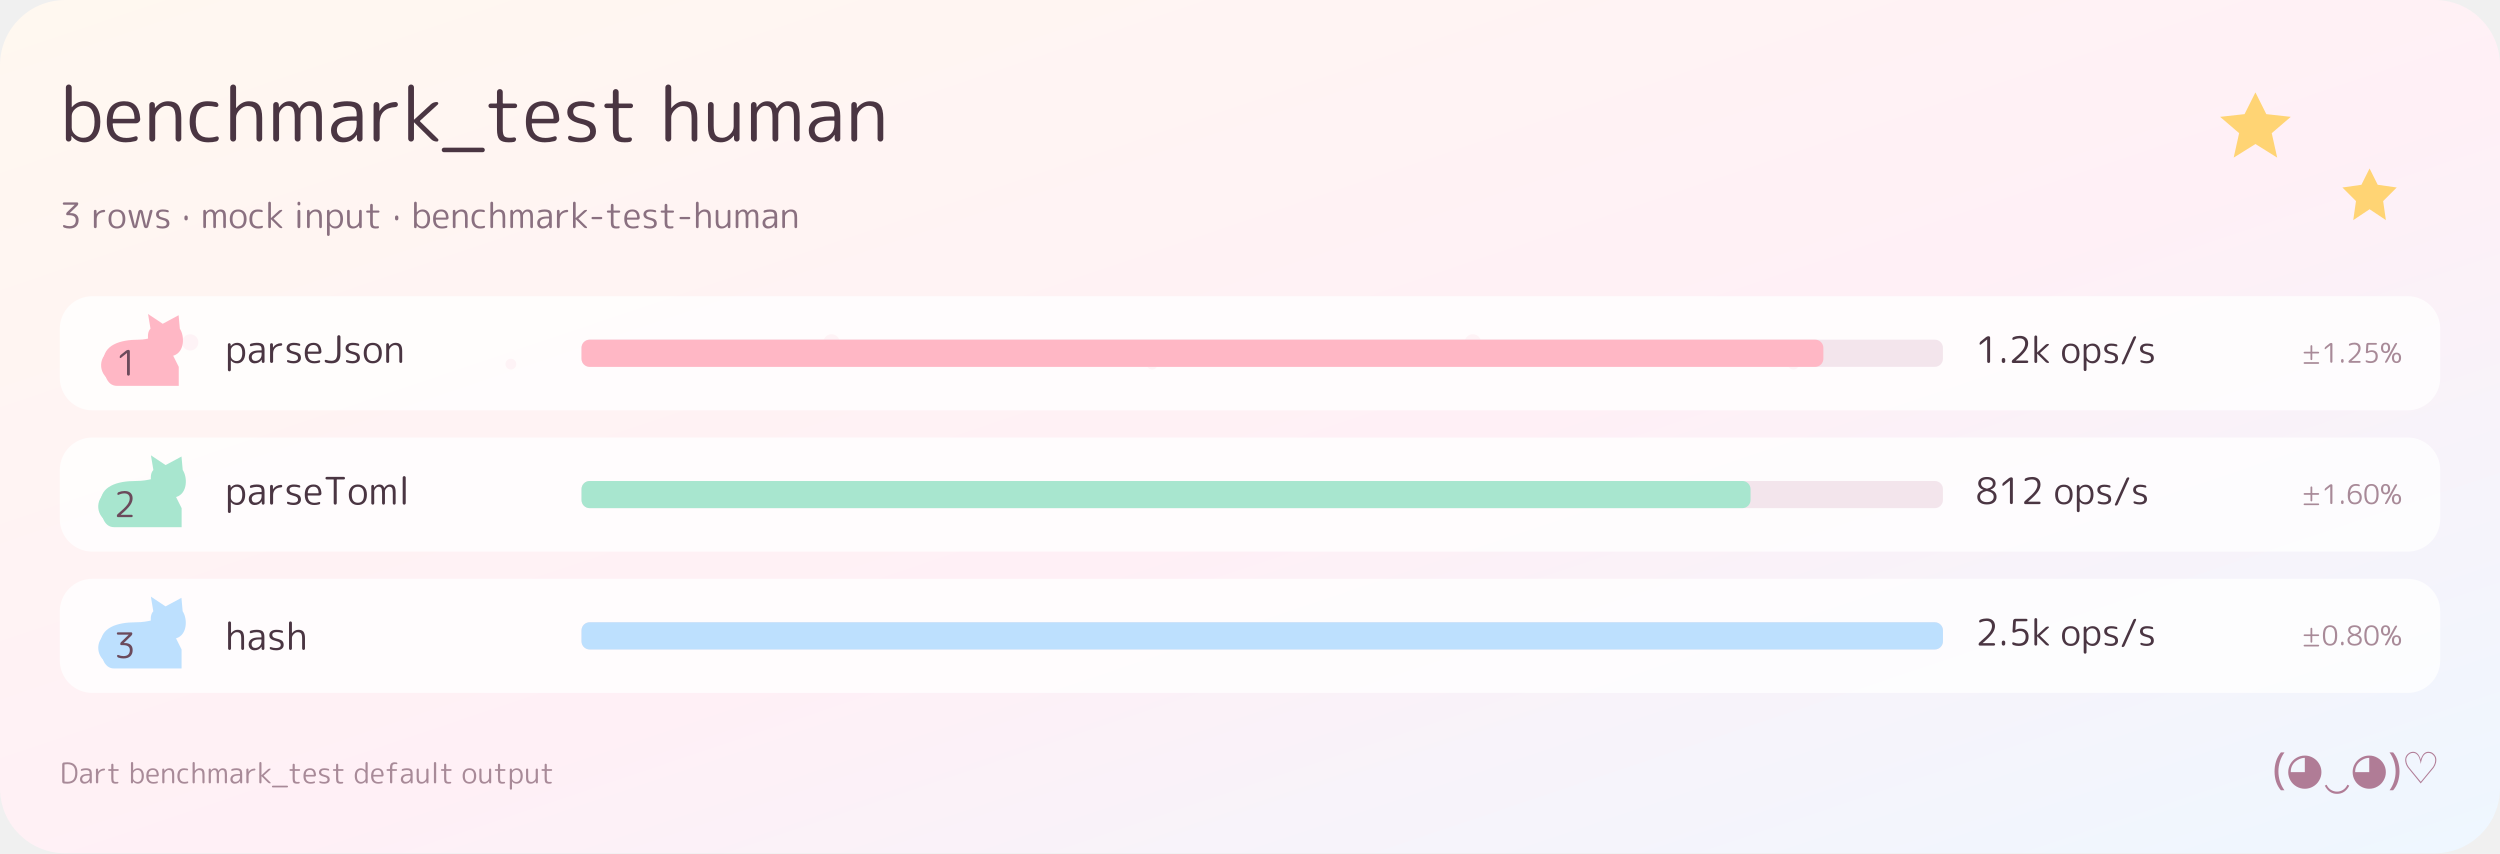
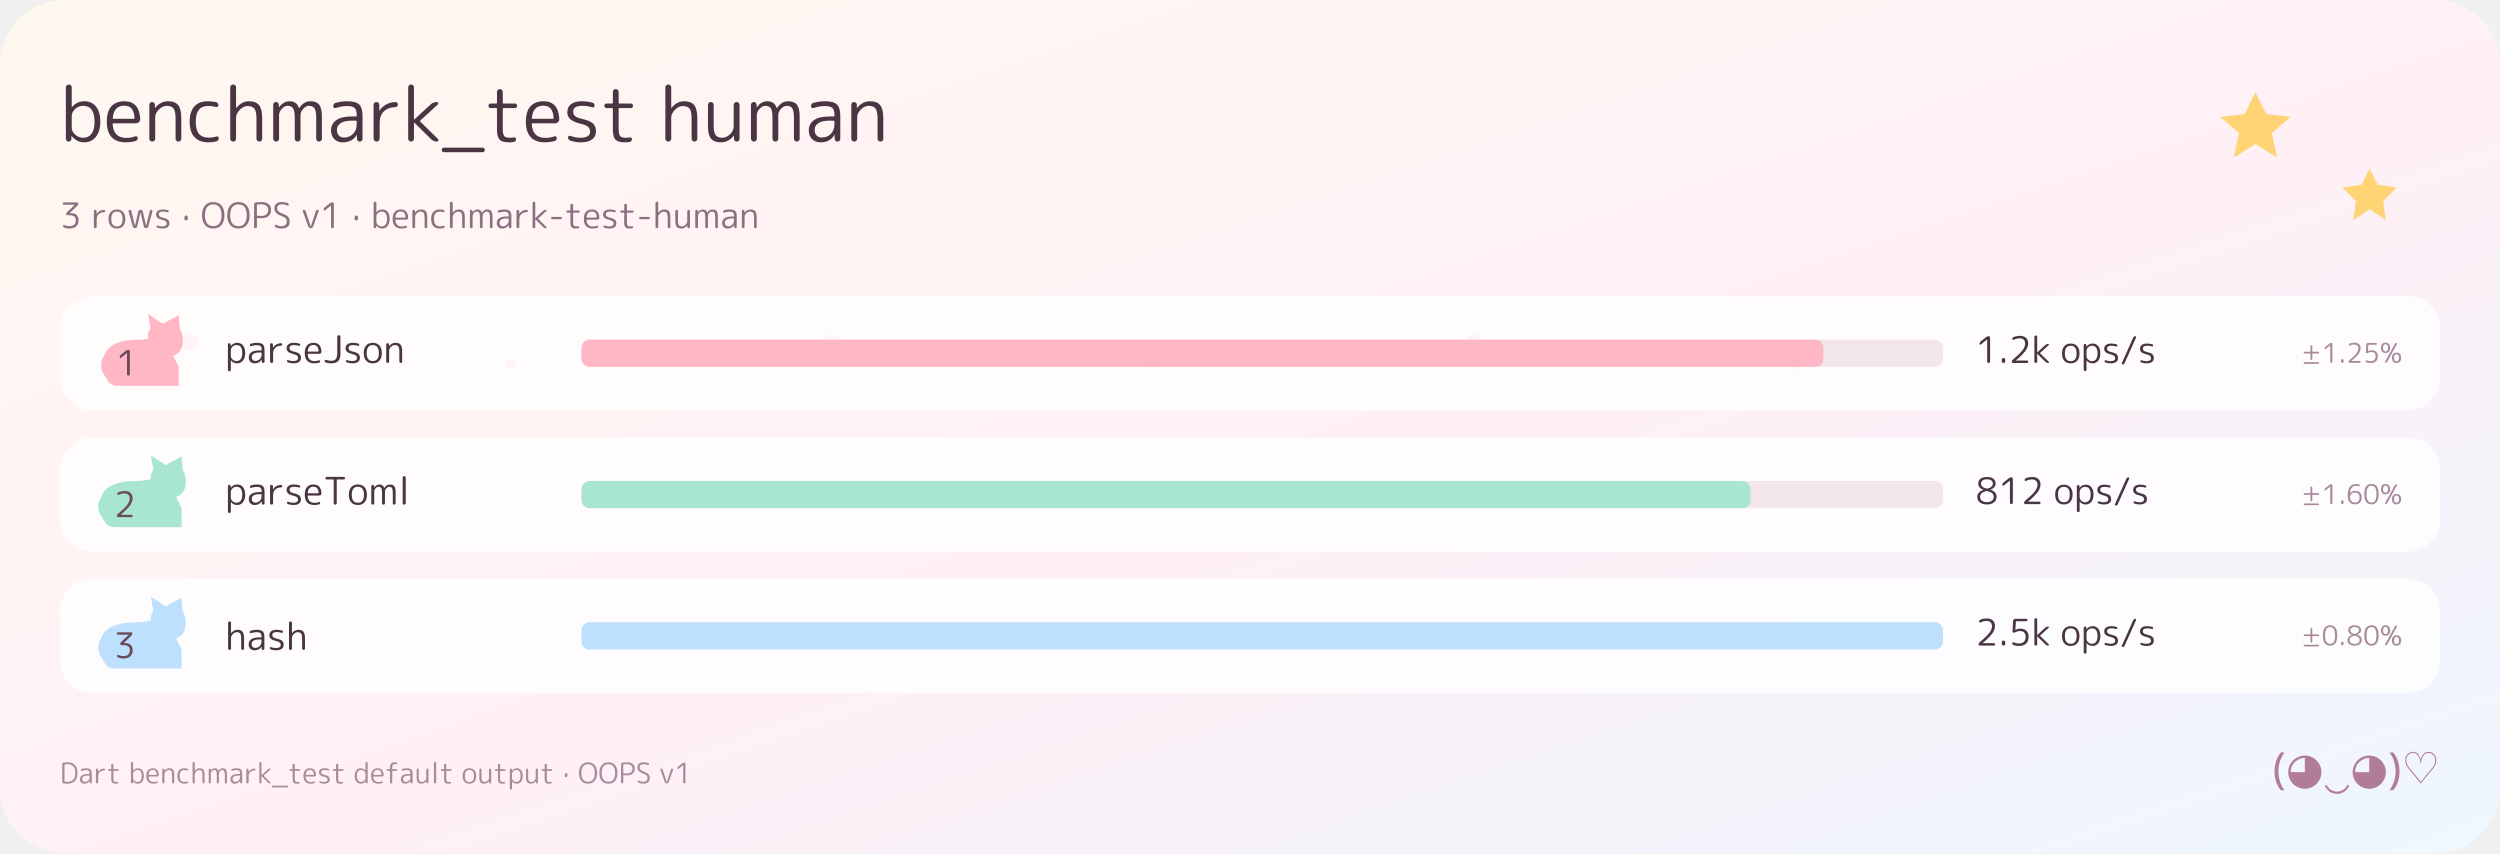
<svg xmlns="http://www.w3.org/2000/svg" width="920" height="314" viewBox="0 0 920 314" role="img" aria-label="benchmark_test human">
  <defs>
    <path id="g0" d="M157 337L157 183Q157 131 203 90.5Q249 50 307 50Q378 50 417.5 103Q457 156 457 260Q457 470 307 470Q248 470 202.5 429Q157 388 157 337ZM142 10.5Q131 0 116 0Q101 0 90.5 10.5Q80 21 80 36L80 712Q80 728 91 739Q102 750 118 750Q134 750 145.5 739Q157 728 157 712L157 453Q157 452 158 452Q159 452 160 453Q225 530 323 530Q420 530 476.5 459.5Q533 389 533 260Q533 135 474.5 62.5Q416 -10 323 -10Q223 -10 156 73Q155 74 154 74Q153 74 153 73L153 36Q153 21 142 10.5Z" />
    <path id="g1" d="M270 472Q131 472 118 307Q118 299 127 299L396 299Q404 299 404 307Q398 472 270 472ZM291 -10Q168 -10 104 57.5Q40 125 40 260Q40 399 101.5 464.5Q163 530 270 530Q467 530 479 297Q480 273 462.5 256.5Q445 240 421 240L125 240Q117 240 117 231Q126 48 298 48Q355 48 415 69Q426 73 436 66.5Q446 60 446 48Q446 14 415 6Q351 -10 291 -10Z" />
    <path id="g2" d="M140.5 11Q129 0 113 0Q97 0 86 11Q75 22 75 38L75 484Q75 499 85.5 509.5Q96 520 111 520Q126 520 137 509.5Q148 499 148 484L148 443Q148 442 149 442Q150 442 151 443Q223 530 322 530Q413 530 454 479Q495 428 495 310L495 38Q495 22 484.5 11Q474 0 458 0Q442 0 431 11Q420 22 420 38L420 300Q420 399 393 434.5Q366 470 302 470Q250 470 201 421.5Q152 373 152 322L152 38Q152 22 140.5 11Z" />
    <path id="g3" d="M285 -10Q167 -10 103.5 58.5Q40 127 40 260Q40 392 101.5 461Q163 530 275 530Q327 530 385 519Q399 516 408.5 504.5Q418 493 418 478Q418 466 407.5 459Q397 452 385 455Q334 468 280 468Q120 468 120 260Q120 152 162 102Q204 52 290 52Q346 52 392 67Q403 71 413 64Q423 57 423 45Q423 30 414 18Q405 6 390 2Q343 -10 285 -10Z" />
    <path id="g4" d="M146 11Q135 0 119 0Q103 0 91.5 11Q80 22 80 38L80 712Q80 728 91.5 739Q103 750 119 750Q135 750 146 739Q157 728 157 712L157 442Q157 441 158 441Q159 441 160 442Q232 530 327 530Q418 530 459 479.5Q500 429 500 310L500 38Q500 22 489.5 11Q479 0 463 0Q447 0 436 11Q425 22 425 38L425 297Q425 398 398.5 432.5Q372 467 307 467Q255 467 206 417.5Q157 368 157 316L157 38Q157 22 146 11Z" />
    <path id="g5" d="M141 11Q130 0 114 0Q98 0 86.5 11Q75 22 75 38L75 483Q75 498 86 509Q97 520 112 520Q127 520 138 509Q149 498 149 483L150 450Q150 449 151 449Q153 449 153 451Q210 530 289 530Q337 530 366.5 509Q396 488 415 439Q415 437 416 437Q418 437 418 439Q474 530 564 530Q644 530 679.5 484Q715 438 715 330L715 38Q715 22 704.5 11Q694 0 678 0Q662 0 651 11Q640 22 640 38L640 310Q640 403 618.5 436.5Q597 470 543 470Q506 470 470 430.5Q434 391 434 349L434 38Q434 22 423 11Q412 0 396 0Q380 0 369 11Q358 22 358 38L358 310Q358 403 336.5 436.5Q315 470 262 470Q225 470 188.5 430.5Q152 391 152 349L152 38Q152 22 141 11Z" />
    <path id="g6" d="M327 275Q228 275 177.5 243Q127 211 127 153Q127 108 152.5 80.5Q178 53 220 53Q292 53 339.5 101Q387 149 387 228L387 266Q387 275 378 275ZM204 -10Q136 -10 93 33Q50 76 50 147Q50 230 116 280Q182 330 327 330L378 330Q387 330 387 338L387 357Q387 418 359 442.5Q331 467 260 467Q191 467 111 441Q99 437 89 444Q79 451 79 464Q79 499 112 509Q186 530 260 530Q375 530 419.5 488Q464 446 464 337L464 36Q464 21 453.5 10.5Q443 0 428 0Q413 0 402 10.5Q391 21 391 36L390 88Q390 89 389 89Q387 89 387 87Q328 -10 204 -10Z" />
    <path id="g7" d="M143.5 12Q132 0 115 0Q98 0 86.5 12Q75 24 75 40L75 482Q75 498 86 509Q97 520 113 520Q129 520 140 509Q151 498 151 482L151 405Q151 404 152 404Q154 404 154 406Q184 456 238.5 486.5Q293 517 361 520Q375 521 385 511Q395 501 395 487Q395 474 385.5 464Q376 454 362 453Q263 449 209 395.5Q155 342 155 246L155 40Q155 24 143.5 12Z" />
    <path id="g8" d="M145 11Q134 0 118 0Q102 0 91 11Q80 22 80 38L80 712Q80 728 91 739Q102 750 118 750Q134 750 145 739Q156 728 156 712L156 289Q156 288 157 288L159 289L375 488Q409 520 457 520Q470 520 474.5 508Q479 496 470 488L238 276Q232 270 237 264L473 33Q481 25 476 12.5Q471 0 459 0Q412 0 379 33L159 251Q158 252 157 252Q156 252 156 251L156 38Q156 22 145 11Z" />
    <path id="g9" d="M28 -140Q15 -140 6.5 -131.5Q-2 -123 -2 -110Q-2 -97 6.5 -88.5Q15 -80 28 -80L534 -80Q547 -80 555.5 -88.5Q564 -97 564 -110Q564 -123 555.5 -131.5Q547 -140 534 -140Z" />
    <path id="g10" d="M80 440Q67 440 58.5 448.5Q50 457 50 470Q50 483 58.5 491.5Q67 500 80 500L153 500Q162 500 162 509L162 652Q162 668 173 679Q184 690 200 690Q216 690 227 679Q238 668 238 652L238 509Q238 500 247 500L397 500Q410 500 418.5 491.5Q427 483 427 470Q427 457 418.5 448.5Q410 440 397 440L247 440Q238 440 238 431L238 167Q238 95 257 72.5Q276 50 330 50Q362 50 383 55Q394 57 403.5 50.5Q413 44 413 33Q413 19 404.5 8Q396 -3 383 -5Q357 -10 317 -10Q229 -10 195.5 26.5Q162 63 162 160L162 431Q162 440 153 440Z" />
    <path id="g11" d="M240 233Q143 256 101.5 292.5Q60 329 60 387Q60 453 109.5 491.5Q159 530 251 530Q320 530 388 512Q419 504 419 471Q419 459 410 453Q401 447 389 450Q323 470 257 470Q137 470 137 393Q137 359 161 336.5Q185 314 248 300Q356 276 396.5 239Q437 202 437 133Q437 66 385.5 28Q334 -10 240 -10Q167 -10 101 12Q70 22 70 55Q70 66 80 72.5Q90 79 101 75Q166 50 234 50Q360 50 360 133Q360 169 334.5 193Q309 217 240 233Z" />
    <path id="g13" d="M238 -10Q151 -10 110.5 38Q70 86 70 197L70 482Q70 498 80.5 509Q91 520 107 520Q123 520 134 509Q145 498 145 482L145 207Q145 117 172 83.5Q199 50 258 50Q312 50 360 96.5Q408 143 408 198L408 482Q408 498 419.5 509Q431 520 447 520Q463 520 474 509Q485 498 485 482L485 36Q485 21 474.5 10.5Q464 0 449 0Q434 0 423 10.5Q412 21 412 36L412 77Q412 78 411 78Q410 78 409 77Q340 -10 238 -10Z" />
    <path id="g14" d="M118 663Q105 663 95 673Q85 683 85 697Q85 710 94.5 720Q104 730 118 730L490 730Q504 730 513.5 720Q523 710 523 697Q523 663 500 640L284 429L284 427Q284 426 285 426L314 426Q420 426 476.5 375Q533 324 533 227Q533 113 465.5 51.5Q398 -10 273 -10Q196 -10 128 14Q92 27 92 66Q92 79 103 86Q114 93 126 88Q199 57 273 57Q361 57 407 100Q453 143 453 227Q453 298 405.5 332.5Q358 367 254 367L212 367Q199 367 190 376Q181 385 181 398Q181 429 203 451L420 661L420 662Q420 663 419 663Z" />
    <path id="g15" d="M438 260Q438 470 278 470Q118 470 118 260Q118 50 278 50Q438 50 438 260ZM453 61Q390 -10 278 -10Q166 -10 103 61Q40 132 40 260Q40 388 103 459Q166 530 278 530Q390 530 453 459Q516 388 516 260Q516 132 453 61Z" />
    <path id="g16" d="M169 48L50 480Q46 495 55.5 507.5Q65 520 81 520Q99 520 113.5 509Q128 498 132 480L231 67Q231 66 232 66Q233 66 233 67L327 470Q333 492 350.5 506Q368 520 390.5 520Q413 520 431 506Q449 492 454 470L547 67Q547 66 549 66Q550 66 550 67L649 481Q654 498 667.5 509Q681 520 699 520Q714 520 723 507.5Q732 495 728 481L609 48Q603 27 585.5 13.5Q568 0 546.5 0Q525 0 507.5 14Q490 28 484 49L390 446Q390 447 389 447Q388 447 388 446L294 49Q289 28 271.5 14Q254 0 232.5 0Q211 0 193 13.5Q175 27 169 48Z" />
    <path id="g17" d="M175.5 234Q162 220 142 220Q122 220 108.5 234Q95 248 95 267L95 313Q95 332 108.5 346Q122 360 142 360Q162 360 175.5 346Q189 332 189 313L189 267Q189 248 175.5 234Z" />
-     <path id="g18" d="M183.5 12Q172 0 155 0Q138 0 126.5 12Q115 24 115 40L115 480Q115 496 126.5 508Q138 520 155 520Q172 520 183.5 508Q195 496 195 480L195 40Q195 24 183.5 12ZM183.5 654.5Q172 643 155 643Q138 643 126.5 654.5Q115 666 115 683L115 710Q115 726 126.5 738Q138 750 155 750Q172 750 183.5 738Q195 726 195 710L195 683Q195 666 183.5 654.5Z" />
-     <path id="g19" d="M152 331L152 189Q152 132 197 91Q242 50 302 50Q373 50 412.5 103.5Q452 157 452 260Q452 470 302 470Q241 470 196.5 428.5Q152 387 152 331ZM141 -209Q130 -220 114 -220Q98 -220 86.5 -209Q75 -198 75 -182L75 484Q75 499 85.5 509.5Q96 520 111 520Q126 520 137 509.5Q148 499 148 484L149 446Q149 445 150 445L152 447Q218 530 319 530Q416 530 472.5 459.5Q529 389 529 260Q529 135 470.5 62.5Q412 -10 319 -10Q217 -10 155 67Q154 68 153 68Q152 68 152 67L152 -182Q152 -198 141 -209Z" />
-     <path id="g20" d="M111 255Q98 255 89 264.5Q80 274 80 287Q80 300 89 309Q98 318 111 318L355 318Q368 318 377 309Q386 300 386 287Q386 274 377 264.5Q368 255 355 255Z" />
-     <path id="g21" d="M76 9Q60 14 50 27Q40 40 40 57Q40 70 51 78Q62 86 75 81Q144 57 217 57Q296 57 333 104Q370 151 370 260L370 688Q370 705 382.5 717.5Q395 730 412 730Q429 730 441.5 717.5Q454 705 454 688L454 240Q454 110 396 50Q338 -10 217 -10Q146 -10 76 9Z" />
+     <path id="g18" d="M531.5 595Q471 673 357 673Q243 673 182.5 595Q122 517 122 365Q122 213 182.5 135Q243 57 357 57Q471 57 531.5 135Q592 213 592 365Q592 517 531.5 595ZM589.5 88.5Q505 -10 357 -10Q209 -10 124.5 88.5Q40 187 40 365Q40 543 124.5 641.5Q209 740 357 740Q505 740 589.5 641.5Q674 543 674 365Q674 187 589.5 88.5Z" />
+     <path id="g19" d="M165 657L165 363Q165 355 174 353Q222 346 282 346Q381 346 433.5 389Q486 432 486 512Q486 592 434.5 633.5Q383 675 282 675Q228 675 174 667Q165 665 165 657ZM153.5 12Q142 0 125 0Q108 0 96.5 12Q85 24 85 40L85 668Q85 692 101 710.5Q117 729 141 732Q218 740 288 740Q424 740 494.5 682.5Q565 625 565 518Q565 402 494 342Q423 282 288 282Q234 282 174 287Q165 287 165 280L165 40Q165 24 153.5 12Z" />
+     <path id="g20" d="M267 343Q60 413 60 562Q60 646 114 693Q168 740 265 740Q355 740 432 713Q448 707 458 692.5Q468 678 468 660Q468 647 457 640.5Q446 634 434 639Q353 675 271 675Q211 675 174.5 647Q138 619 138 562Q138 464 269 420Q393 379 443 326Q493 273 493 190Q493 92 434 41Q375 -10 261 -10Q175 -10 106 21Q71 37 71 77Q71 90 82 96Q93 102 104 96Q172 57 255 57Q413 57 413 190Q413 244 379 280Q345 316 267 343Z" />
+     <path id="g21" d="M196 49L41 481Q36 495 44.5 507.5Q53 520 68 520Q87 520 102 509Q117 498 123 480L265 46Q265 45 266 45Q268 45 268 46L410 482Q415 499 430 509.5Q445 520 463 520Q478 520 486.5 508Q495 496 490 482L334 49Q326 27 307 13.5Q288 0 265 0Q242 0 222.5 13.5Q203 27 196 49Z" />
    <path id="g22" d="M144 503Q134 495 122 500.5Q110 506 110 519Q110 563 144 591L286 705Q317 730 357 730Q374 730 385.5 718Q397 706 397 690L397 40Q397 24 385.5 12Q374 0 357 0Q340 0 328.5 12Q317 24 317 40L317 640Q317 641 316 641L314 640Z" />
-     <path id="g23" d="M175.5 14Q162 0 142 0Q122 0 108.5 14Q95 28 95 47L95 90Q95 110 108.5 123.5Q122 137 142 137Q162 137 175.5 123.5Q189 110 189 90L189 47Q189 28 175.5 14Z" />
-     <path id="g24" d="M471 685.5Q530 631 530 533Q530 435 459 334.5Q388 234 194 69Q193 69 193 68Q193 67 194 67L500 67Q513 67 523 57Q533 47 533 33Q533 20 523.5 10Q514 0 500 0L117 0Q103 0 93 10Q83 20 83 33Q83 67 109 88Q306 253 377 347.5Q448 442 448 527Q448 598 409 635Q370 672 295 672Q219 672 133 632Q121 627 109.5 633.5Q98 640 98 653Q98 693 134 708Q215 740 305 740Q412 740 471 685.5Z" />
-     <path id="g25" d="M65 -40Q51 -40 44 -29Q37 -18 42 -5L355 695Q363 711 377.5 720.5Q392 730 409 730Q423 730 430 719Q437 708 432 695L119 -5Q111 -21 96.5 -30.5Q82 -40 65 -40Z" />
-     <path id="g26" d="M122 -40Q108 -40 99 -31Q90 -22 90 -8Q90 5 99.5 14Q109 23 122 23L632 23Q646 23 655 14Q664 5 664 -8Q664 -21 654.5 -30.5Q645 -40 632 -40ZM122 342Q108 342 99 351Q90 360 90 373Q90 386 99.5 395.5Q109 405 122 405L335 405Q344 405 344 414L344 617Q344 630 354 640Q364 650 377 650Q390 650 400 640Q410 630 410 617L410 414Q410 405 419 405L632 405Q645 405 654.5 395.5Q664 386 664 373Q664 360 654.5 351Q645 342 632 342L419 342Q410 342 410 333L410 130Q410 116 400 106.5Q390 97 377 97Q364 97 354 106.5Q344 116 344 130L344 333Q344 342 335 342Z" />
-     <path id="g27" d="M130 14Q95 27 95 66Q95 79 106 86.5Q117 94 129 89Q209 57 273 57Q366 57 414 103.5Q462 150 462 240Q462 317 421 357.5Q380 398 303 398Q248 398 201 372Q165 352 137 352Q123 352 113 362.5Q103 373 104 387L120 673Q122 697 139 713.5Q156 730 180 730L478 730Q492 730 502 720Q512 710 512 697Q512 684 502 673.5Q492 663 478 663L205 663Q196 663 196 655L182 428Q182 427 183 427L185 427Q243 462 317 462Q424 462 483 404Q542 346 542 240Q542 118 473.5 54Q405 -10 273 -10Q198 -10 130 14Z" />
-     <path id="g28" d="M610 730Q624 730 631 718Q638 706 631 694L270 36Q250 0 210 0Q196 0 189 12Q182 24 189 36L550 694Q570 730 610 730ZM612 50Q703 50 703 182Q703 313 612 313Q520 313 520 182Q520 50 612 50ZM487.5 323Q532 373 612 373Q692 373 736 323Q780 273 780 182Q780 91 736 40.5Q692 -10 612 -10Q532 -10 487.5 40.5Q443 91 443 182Q443 273 487.5 323ZM208 680Q117 680 117 548Q117 417 208 417Q300 417 300 548Q300 680 208 680ZM332.5 407Q288 357 208 357Q128 357 84 407Q40 457 40 548Q40 639 84 689.5Q128 740 208 740Q288 740 332.5 689.5Q377 639 377 548Q377 457 332.5 407Z" />
-     <path id="g29" d="M94 662Q80 662 70 672Q60 682 60 696Q60 710 70 720Q80 730 94 730L540 730Q554 730 564 720Q574 710 574 696Q574 682 564 672Q554 662 540 662L366 662Q357 662 357 653L357 40Q357 24 345.5 12Q334 0 317 0Q300 0 288.5 12Q277 24 277 40L277 653Q277 662 268 662Z" />
-     <path id="g30" d="M183.5 12Q172 0 155 0Q138 0 126.5 12Q115 24 115 40L115 710Q115 726 126.5 738Q138 750 155 750Q172 750 183.5 738Q195 726 195 710L195 40Q195 24 183.5 12Z" />
-     <path id="g31" d="M298 355Q212 336 167.5 296Q123 256 123 200Q123 132 173 93Q223 54 310 54Q397 54 446 93.5Q495 133 495 200Q495 319 316 355Q307 356 298 355ZM150 558Q150 510 189.5 474Q229 438 302 422Q310 421 318 422Q391 438 431.5 474.5Q472 511 472 558Q472 613 429.5 644.5Q387 676 310 676Q234 676 192 644.5Q150 613 150 558ZM503 46Q433 -10 310 -10Q187 -10 117 46Q47 102 47 197Q47 261 89.5 310.5Q132 360 212 385Q213 385 213 387Q213 388 212 388Q146 413 109.5 459.5Q73 506 73 565Q73 644 136.5 692Q200 740 310 740Q420 740 483.5 692Q547 644 547 565Q547 445 408 395Q407 395 407 393Q407 392 408 392Q573 341 573 197Q573 102 503 46Z" />
-     <path id="g32" d="M320 425Q241 425 190.5 376.5Q140 328 140 253Q140 178 184 117.5Q228 57 317 57Q400 57 446.5 106Q493 155 493 247Q493 328 445.5 376.5Q398 425 320 425ZM317 -10Q57 -10 57 320Q57 531 134.5 635.5Q212 740 355 740Q411 740 469 726Q484 722 493 709.5Q502 697 502 681Q502 668 491.5 660.5Q481 653 469 657Q417 673 355 673Q263 673 205.5 603.5Q148 534 141 403Q141 402 142 402Q144 402 144 403Q205 487 337 487Q445 487 509 421.5Q573 356 573 247Q573 127 503.5 58.5Q434 -10 317 -10Z" />
-     <path id="g33" d="M447.5 601.5Q402 675 310 675Q218 675 172.5 601.5Q127 528 127 365Q127 202 172.5 128.5Q218 55 310 55Q402 55 447.5 128.5Q493 202 493 365Q493 528 447.5 601.5ZM504 77Q435 -10 310 -10Q185 -10 116 77Q47 164 47 365Q47 566 116 653Q185 740 310 740Q435 740 504 653Q573 566 573 365Q573 164 504 77Z" />
-     <path id="g34" d="M165 656L165 74Q165 66 174 64Q213 57 262 57Q407 57 474.5 132Q542 207 542 375Q542 528 473.5 600.5Q405 673 262 673Q213 673 174 666Q165 664 165 656ZM141 -3Q117 0 101 18.5Q85 37 85 62L85 668Q85 693 100.5 711.5Q116 730 141 733Q196 740 262 740Q618 740 618 375Q618 -10 262 -10Q196 -10 141 -3Z" />
-     <path id="g35" d="M271 470Q121 470 121 260Q121 156 160.5 103Q200 50 271 50Q329 50 375 90.5Q421 131 421 183L421 337Q421 388 375.5 429Q330 470 271 470ZM255 -10Q162 -10 103.5 62.5Q45 135 45 260Q45 389 101.5 459.5Q158 530 255 530Q353 530 418 453Q419 452 420 452Q421 452 421 453L421 712Q421 728 432.5 739Q444 750 460 750Q476 750 487 739Q498 728 498 712L498 36Q498 21 487.5 10.5Q477 0 462 0Q447 0 436 10.5Q425 21 425 36L425 73Q425 74 424 74Q423 74 422 73Q355 -10 255 -10Z" />
-     <path id="g36" d="M85 440Q72 440 63.5 448.5Q55 457 55 470Q55 483 63.5 491.5Q72 500 85 500L169 500Q178 500 178 509L178 557Q178 653 218.5 696.5Q259 740 348 740Q381 740 409 733Q422 730 430 719.5Q438 709 438 695Q438 684 429 677.5Q420 671 410 674Q386 680 361 680Q303 680 280.5 654.5Q258 629 258 560L258 509Q258 500 267 500L398 500Q411 500 419.5 491.5Q428 483 428 470Q428 457 419.5 448.5Q411 440 398 440L267 440Q258 440 258 431L258 40Q258 24 246 12Q234 0 218 0Q202 0 190 12Q178 24 178 40L178 431Q178 440 169 440Z" />
+     <path id="g23" d="M111 255Q98 255 89 264.5Q80 274 80 287Q80 300 89 309Q98 318 111 318L355 318Q368 318 377 309Q386 300 386 287Q386 274 377 264.5Q368 255 355 255Z" />
+     <path id="g24" d="M152 331L152 189Q152 132 197 91Q242 50 302 50Q373 50 412.5 103.5Q452 157 452 260Q452 470 302 470Q241 470 196.5 428.5Q152 387 152 331ZM141 -209Q130 -220 114 -220Q98 -220 86.5 -209Q75 -198 75 -182L75 484Q75 499 85.5 509.5Q96 520 111 520Q126 520 137 509.5Q148 499 148 484L149 446Q149 445 150 445L152 447Q218 530 319 530Q416 530 472.5 459.5Q529 389 529 260Q529 135 470.5 62.5Q412 -10 319 -10Q217 -10 155 67Q154 68 153 68Q152 68 152 67L152 -182Q152 -198 141 -209Z" />
+     <path id="g25" d="M76 9Q60 14 50 27Q40 40 40 57Q40 70 51 78Q62 86 75 81Q144 57 217 57Q296 57 333 104Q370 151 370 260L370 688Q370 705 382.5 717.5Q395 730 412 730Q429 730 441.5 717.5Q454 705 454 688L454 240Q454 110 396 50Q338 -10 217 -10Q146 -10 76 9Z" />
+     <path id="g26" d="M175.5 14Q162 0 142 0Q122 0 108.5 14Q95 28 95 47L95 90Q95 110 108.5 123.5Q122 137 142 137Q162 137 175.5 123.5Q189 110 189 90L189 47Q189 28 175.5 14Z" />
+     <path id="g27" d="M471 685.5Q530 631 530 533Q530 435 459 334.5Q388 234 194 69Q193 69 193 68Q193 67 194 67L500 67Q513 67 523 57Q533 47 533 33Q533 20 523.5 10Q514 0 500 0L117 0Q103 0 93 10Q83 20 83 33Q83 67 109 88Q306 253 377 347.5Q448 442 448 527Q448 598 409 635Q370 672 295 672Q219 672 133 632Q121 627 109.5 633.5Q98 640 98 653Q98 693 134 708Q215 740 305 740Q412 740 471 685.5Z" />
+     <path id="g28" d="M65 -40Q51 -40 44 -29Q37 -18 42 -5L355 695Q363 711 377.5 720.5Q392 730 409 730Q423 730 430 719Q437 708 432 695L119 -5Q111 -21 96.5 -30.5Q82 -40 65 -40Z" />
+     <path id="g29" d="M122 -40Q108 -40 99 -31Q90 -22 90 -8Q90 5 99.5 14Q109 23 122 23L632 23Q646 23 655 14Q664 5 664 -8Q664 -21 654.5 -30.5Q645 -40 632 -40ZM122 342Q108 342 99 351Q90 360 90 373Q90 386 99.5 395.5Q109 405 122 405L335 405Q344 405 344 414L344 617Q344 630 354 640Q364 650 377 650Q390 650 400 640Q410 630 410 617L410 414Q410 405 419 405L632 405Q645 405 654.5 395.5Q664 386 664 373Q664 360 654.5 351Q645 342 632 342L419 342Q410 342 410 333L410 130Q410 116 400 106.5Q390 97 377 97Q364 97 354 106.5Q344 116 344 130L344 333Q344 342 335 342Z" />
+     <path id="g30" d="M130 14Q95 27 95 66Q95 79 106 86.5Q117 94 129 89Q209 57 273 57Q366 57 414 103.5Q462 150 462 240Q462 317 421 357.5Q380 398 303 398Q248 398 201 372Q165 352 137 352Q123 352 113 362.5Q103 373 104 387L120 673Q122 697 139 713.5Q156 730 180 730L478 730Q492 730 502 720Q512 710 512 697Q512 684 502 673.5Q492 663 478 663L205 663Q196 663 196 655L182 428Q182 427 183 427L185 427Q243 462 317 462Q424 462 483 404Q542 346 542 240Q542 118 473.5 54Q405 -10 273 -10Q198 -10 130 14Z" />
+     <path id="g31" d="M610 730Q624 730 631 718Q638 706 631 694L270 36Q250 0 210 0Q196 0 189 12Q182 24 189 36L550 694Q570 730 610 730ZM612 50Q703 50 703 182Q703 313 612 313Q520 313 520 182Q520 50 612 50ZM487.5 323Q532 373 612 373Q692 373 736 323Q780 273 780 182Q780 91 736 40.5Q692 -10 612 -10Q532 -10 487.5 40.5Q443 91 443 182Q443 273 487.5 323ZM208 680Q117 680 117 548Q117 417 208 417Q300 417 300 548Q300 680 208 680ZM332.5 407Q288 357 208 357Q128 357 84 407Q40 457 40 548Q40 639 84 689.5Q128 740 208 740Q288 740 332.5 689.5Q377 639 377 548Q377 457 332.5 407Z" />
+     <path id="g32" d="M94 662Q80 662 70 672Q60 682 60 696Q60 710 70 720Q80 730 94 730L540 730Q554 730 564 720Q574 710 574 696Q574 682 564 672Q554 662 540 662L366 662Q357 662 357 653L357 40Q357 24 345.5 12Q334 0 317 0Q300 0 288.5 12Q277 24 277 40L277 653Q277 662 268 662Z" />
+     <path id="g33" d="M183.5 12Q172 0 155 0Q138 0 126.5 12Q115 24 115 40L115 710Q115 726 126.5 738Q138 750 155 750Q172 750 183.5 738Q195 726 195 710L195 40Q195 24 183.5 12Z" />
+     <path id="g34" d="M298 355Q212 336 167.5 296Q123 256 123 200Q123 132 173 93Q223 54 310 54Q397 54 446 93.5Q495 133 495 200Q495 319 316 355Q307 356 298 355ZM150 558Q150 510 189.5 474Q229 438 302 422Q310 421 318 422Q391 438 431.5 474.5Q472 511 472 558Q472 613 429.5 644.5Q387 676 310 676Q234 676 192 644.5Q150 613 150 558ZM503 46Q433 -10 310 -10Q187 -10 117 46Q47 102 47 197Q47 261 89.5 310.5Q132 360 212 385Q213 385 213 387Q213 388 212 388Q146 413 109.5 459.5Q73 506 73 565Q73 644 136.5 692Q200 740 310 740Q420 740 483.5 692Q547 644 547 565Q547 445 408 395Q407 395 407 393Q407 392 408 392Q573 341 573 197Q573 102 503 46Z" />
+     <path id="g35" d="M320 425Q241 425 190.5 376.5Q140 328 140 253Q140 178 184 117.5Q228 57 317 57Q400 57 446.5 106Q493 155 493 247Q493 328 445.5 376.5Q398 425 320 425ZM317 -10Q57 -10 57 320Q57 531 134.5 635.5Q212 740 355 740Q411 740 469 726Q484 722 493 709.5Q502 697 502 681Q502 668 491.5 660.5Q481 653 469 657Q417 673 355 673Q263 673 205.5 603.5Q148 534 141 403Q141 402 142 402Q144 402 144 403Q205 487 337 487Q445 487 509 421.5Q573 356 573 247Q573 127 503.5 58.5Q434 -10 317 -10Z" />
+     <path id="g36" d="M447.5 601.5Q402 675 310 675Q218 675 172.5 601.5Q127 528 127 365Q127 202 172.5 128.5Q218 55 310 55Q402 55 447.5 128.5Q493 202 493 365Q493 528 447.5 601.5ZM504 77Q435 -10 310 -10Q185 -10 116 77Q47 164 47 365Q47 566 116 653Q185 740 310 740Q435 740 504 653Q573 566 573 365Q573 164 504 77Z" />
+     <path id="g37" d="M165 656L165 74Q165 66 174 64Q213 57 262 57Q407 57 474.5 132Q542 207 542 375Q542 528 473.5 600.5Q405 673 262 673Q213 673 174 666Q165 664 165 656ZM141 -3Q117 0 101 18.5Q85 37 85 62L85 668Q85 693 100.5 711.5Q116 730 141 733Q196 740 262 740Q618 740 618 375Q618 -10 262 -10Q196 -10 141 -3Z" />
+     <path id="g38" d="M271 470Q121 470 121 260Q121 156 160.5 103Q200 50 271 50Q329 50 375 90.5Q421 131 421 183L421 337Q421 388 375.5 429Q330 470 271 470ZM255 -10Q162 -10 103.5 62.5Q45 135 45 260Q45 389 101.5 459.5Q158 530 255 530Q353 530 418 453Q419 452 420 452Q421 452 421 453L421 712Q421 728 432.5 739Q444 750 460 750Q476 750 487 739Q498 728 498 712L498 36Q498 21 487.5 10.5Q477 0 462 0Q447 0 436 10.5Q425 21 425 36L425 73Q425 74 424 74Q423 74 422 73Q355 -10 255 -10Z" />
+     <path id="g39" d="M85 440Q72 440 63.5 448.5Q55 457 55 470Q55 483 63.5 491.5Q72 500 85 500L169 500Q178 500 178 509L178 557Q178 653 218.5 696.5Q259 740 348 740Q381 740 409 733Q422 730 430 719.5Q438 709 438 695Q438 684 429 677.5Q420 671 410 674Q386 680 361 680Q303 680 280.5 654.5Q258 629 258 560L258 509Q258 500 267 500L398 500Q411 500 419.5 491.5Q428 483 428 470Q428 457 419.5 448.5Q411 440 398 440L267 440Q258 440 258 431L258 40Q258 24 246 12Q234 0 218 0Q202 0 190 12Q178 24 178 40L178 431Q178 440 169 440Z" />
    <linearGradient id="bg" x1="0" y1="0" x2="1" y2="1">
      <stop offset="0" stop-color="#FFF8F0" />
      <stop offset="0.55" stop-color="#FFF0F6" />
      <stop offset="1" stop-color="#EEF7FF" />
    </linearGradient>
    <filter id="shadow" x="-20%" y="-20%" width="140%" height="140%">
      <feDropShadow dx="0" dy="2" stdDeviation="3" flood-color="#C084A0" flood-opacity="0.18" />
    </filter>
  </defs>
  <rect width="920" height="314" rx="24" fill="url(#bg)" />
  <g filter="url(#shadow)">
    <rect width="920" height="314" rx="24" fill="transparent" />
  </g>
  <path d="M 830 34 l 4 8 9 1 -7 6 2 9 -8 -5 -8 5 2 -9 -7 -6 9 -1 z" fill="#FFD166" fill-opacity="0.9" />
  <path d="M 872 62 l 3 6 7 1 -5 5 1 7 -6 -4 -6 4 1 -7 -5 -5 7 -1 z" fill="#FFD166" fill-opacity="0.9" />
  <circle cx="70" cy="126" r="3" fill="#F4A7B9" fill-opacity="0.55" />
  <circle cx="188" cy="134" r="2" fill="#F4A7B9" fill-opacity="0.55" />
  <circle cx="306" cy="126" r="3" fill="#F4A7B9" fill-opacity="0.55" />
  <circle cx="424" cy="134" r="2" fill="#F4A7B9" fill-opacity="0.55" />
  <circle cx="542" cy="126" r="3" fill="#F4A7B9" fill-opacity="0.55" />
  <circle cx="660" cy="134" r="2" fill="#F4A7B9" fill-opacity="0.55" />
  <g transform="translate(22.00 52.10) scale(0.028 -0.028)" fill="#4A3542">
    <use href="#g0" x="0.0" />
    <use href="#g1" x="578.0" />
    <use href="#g2" x="1102.0" />
    <use href="#g3" x="1667.0" />
    <use href="#g4" x="2160.0" />
    <use href="#g5" x="2730.0" />
    <use href="#g6" x="3515.0" />
    <use href="#g7" x="4049.0" />
    <use href="#g8" x="4499.0" />
    <use href="#g9" x="5022.0" />
    <use href="#g10" x="5584.0" />
    <use href="#g1" x="6086.0" />
    <use href="#g11" x="6610.0" />
    <use href="#g10" x="7107.0" />
    <use href="#g12" x="7609.0" />
    <use href="#g4" x="7879.0" />
    <use href="#g13" x="8449.0" />
    <use href="#g5" x="9009.0" />
    <use href="#g6" x="9794.0" />
    <use href="#g2" x="10328.0" />
  </g>
  <g transform="translate(22.00 83.97) scale(0.013 -0.013)" fill="#8A7080">
    <use href="#g14" x="0.0" />
    <use href="#g12" x="620.0" />
    <use href="#g7" x="890.0" />
    <use href="#g15" x="1340.0" />
    <use href="#g16" x="1896.0" />
    <use href="#g11" x="2666.0" />
    <use href="#g12" x="3163.0" />
    <use href="#g17" x="3433.0" />
    <use href="#g12" x="3717.0" />
-     <use href="#g5" x="3987.0" />
-     <use href="#g15" x="4772.0" />
-     <use href="#g3" x="5328.0" />
-     <use href="#g8" x="5821.0" />
-     <use href="#g12" x="6344.0" />
-     <use href="#g18" x="6614.0" />
-     <use href="#g2" x="6924.0" />
-     <use href="#g19" x="7489.0" />
-     <use href="#g13" x="8063.0" />
-     <use href="#g10" x="8623.0" />
-     <use href="#g12" x="9125.0" />
-     <use href="#g17" x="9395.0" />
-     <use href="#g12" x="9679.0" />
-     <use href="#g0" x="9949.0" />
-     <use href="#g1" x="10527.0" />
-     <use href="#g2" x="11051.0" />
-     <use href="#g3" x="11616.0" />
-     <use href="#g4" x="12109.0" />
-     <use href="#g5" x="12679.0" />
-     <use href="#g6" x="13464.0" />
-     <use href="#g7" x="13998.0" />
-     <use href="#g8" x="14448.0" />
-     <use href="#g20" x="14971.0" />
-     <use href="#g10" x="15437.0" />
-     <use href="#g1" x="15939.0" />
-     <use href="#g11" x="16463.0" />
-     <use href="#g10" x="16960.0" />
-     <use href="#g20" x="17462.0" />
-     <use href="#g4" x="17928.0" />
-     <use href="#g13" x="18498.0" />
-     <use href="#g5" x="19058.0" />
-     <use href="#g6" x="19843.0" />
-     <use href="#g2" x="20377.0" />
+     <use href="#g18" x="3987.0" />
+     <use href="#g18" x="4701.0" />
+     <use href="#g19" x="5415.0" />
+     <use href="#g20" x="6015.0" />
+     <use href="#g12" x="6568.0" />
+     <use href="#g21" x="6838.0" />
+     <use href="#g22" x="7361.0" />
+     <use href="#g12" x="7981.0" />
+     <use href="#g17" x="8251.0" />
+     <use href="#g12" x="8535.0" />
+     <use href="#g0" x="8805.0" />
+     <use href="#g1" x="9383.0" />
+     <use href="#g2" x="9907.0" />
+     <use href="#g3" x="10472.0" />
+     <use href="#g4" x="10965.0" />
+     <use href="#g5" x="11535.0" />
+     <use href="#g6" x="12320.0" />
+     <use href="#g7" x="12854.0" />
+     <use href="#g8" x="13304.0" />
+     <use href="#g23" x="13827.0" />
+     <use href="#g10" x="14293.0" />
+     <use href="#g1" x="14795.0" />
+     <use href="#g11" x="15319.0" />
+     <use href="#g10" x="15816.0" />
+     <use href="#g23" x="16318.0" />
+     <use href="#g4" x="16784.0" />
+     <use href="#g13" x="17354.0" />
+     <use href="#g5" x="17914.0" />
+     <use href="#g6" x="18699.0" />
+     <use href="#g2" x="19233.0" />
  </g>
  <g>
    <rect x="22.0" y="109.0" width="876.0" height="42.0" rx="12" fill="#FFFFFF" fill-opacity="0.78" />
    <g transform="translate(37.05 115.00) scale(1)">
      <path d="M 6 24 C 2 24 0 19 3 16" fill="none" stroke="#FFB7C5" stroke-width="2.8" stroke-linecap="round" />
      <path d="M 6 27 C 2 27 1 22 1 18 C 1 12 7 10 14 10 L 14.00 10 C 17.93 10 19.73 8.6 22.73 8 L 28.73 20 L 28.73 27 Z" fill="#FFB7C5" />
      <g transform="translate(23.73 10) scale(0.9) translate(-35 -10)">
        <path d="M 29 5.5 L 28 -0.5 L 34 3.5 L 40.5 0 L 41 5.5 C 43 8.5 43 15 38.5 16.5 C 34 18 30 17 28.5 12 C 27.5 8.5 28 6.5 29 5.5 Z" fill="#FFB7C5" />
      </g>
    </g>
    <g transform="translate(42.62 138.24) scale(0.013 -0.013)" fill="#6B4A5B">
      <use href="#g22" x="0.0" />
    </g>
    <g transform="translate(82.82 133.57) scale(0.014 -0.014)" fill="#4A3542">
-       <use href="#g19" x="0.0" />
+       <use href="#g24" x="0.0" />
      <use href="#g6" x="574.0" />
      <use href="#g7" x="1108.0" />
      <use href="#g11" x="1558.0" />
      <use href="#g1" x="2055.0" />
-       <use href="#g21" x="2579.0" />
+       <use href="#g25" x="2579.0" />
      <use href="#g11" x="3108.0" />
      <use href="#g15" x="3605.0" />
      <use href="#g2" x="4161.0" />
    </g>
    <rect x="214.0" y="125.0" width="501.0" height="10.0" rx="3" fill="#F3E5EC" />
    <rect x="214.0" y="125.0" width="457.0" height="10.0" rx="3" fill="#FFB7C5" />
    <g transform="translate(727.00 133.58) scale(0.0135 -0.0135)" fill="#4A3542">
      <use href="#g22" x="0.0" />
-       <use href="#g23" x="620.0" />
-       <use href="#g24" x="904.0" />
+       <use href="#g26" x="620.0" />
+       <use href="#g27" x="904.0" />
      <use href="#g8" x="1524.0" />
      <use href="#g12" x="2047.0" />
      <use href="#g15" x="2317.0" />
-       <use href="#g19" x="2873.0" />
+       <use href="#g24" x="2873.0" />
      <use href="#g11" x="3447.0" />
-       <use href="#g25" x="3944.0" />
+       <use href="#g28" x="3944.0" />
      <use href="#g11" x="4423.0" />
    </g>
    <g transform="translate(846.82 133.50) scale(0.01 -0.01)" fill="#A88A98">
-       <use href="#g26" x="0.0" />
+       <use href="#g29" x="0.0" />
      <use href="#g22" x="754.0" />
-       <use href="#g23" x="1374.0" />
-       <use href="#g24" x="1658.0" />
-       <use href="#g27" x="2278.0" />
-       <use href="#g28" x="2898.0" />
+       <use href="#g26" x="1374.0" />
+       <use href="#g27" x="1658.0" />
+       <use href="#g30" x="2278.0" />
+       <use href="#g31" x="2898.0" />
    </g>
  </g>
  <g>
    <rect x="22.0" y="161.0" width="876.0" height="42.0" rx="12" fill="#FFFFFF" fill-opacity="0.78" />
    <g transform="translate(35.99 167.00) scale(1)">
      <path d="M 6 24 C 2 24 0 19 3 16" fill="none" stroke="#A8E6CF" stroke-width="2.8" stroke-linecap="round" />
      <path d="M 6 27 C 2 27 1 22 1 18 C 1 12 7 10 14 10 L 14.00 10 C 18.88 10 21.85 8.6 24.85 8 L 30.85 20 L 30.85 27 Z" fill="#A8E6CF" />
      <g transform="translate(25.85 10) scale(0.9) translate(-35 -10)">
        <path d="M 29 5.5 L 28 -0.5 L 34 3.5 L 40.5 0 L 41 5.5 C 43 8.5 43 15 38.5 16.5 C 34 18 30 17 28.5 12 C 27.5 8.5 28 6.5 29 5.5 Z" fill="#A8E6CF" />
      </g>
    </g>
    <g transform="translate(41.91 190.31) scale(0.013 -0.013)" fill="#6B4A5B">
+       <use href="#g27" x="0.0" />
+     </g>
+     <g transform="translate(82.82 185.71) scale(0.014 -0.014)" fill="#4A3542">
      <use href="#g24" x="0.0" />
-     </g>
-     <g transform="translate(82.82 185.71) scale(0.014 -0.014)" fill="#4A3542">
-       <use href="#g19" x="0.0" />
      <use href="#g6" x="574.0" />
      <use href="#g7" x="1108.0" />
      <use href="#g11" x="1558.0" />
      <use href="#g1" x="2055.0" />
-       <use href="#g29" x="2579.0" />
+       <use href="#g32" x="2579.0" />
      <use href="#g15" x="3213.0" />
      <use href="#g5" x="3769.0" />
-       <use href="#g30" x="4554.0" />
+       <use href="#g33" x="4554.0" />
    </g>
    <rect x="214.0" y="177.0" width="501.0" height="10.0" rx="3" fill="#F3E5EC" />
    <rect x="214.0" y="177.0" width="430.2" height="10.0" rx="3" fill="#A8E6CF" />
    <g transform="translate(727.00 185.51) scale(0.0135 -0.0135)" fill="#4A3542">
-       <use href="#g31" x="0.0" />
+       <use href="#g34" x="0.0" />
      <use href="#g22" x="620.0" />
-       <use href="#g24" x="1240.0" />
+       <use href="#g27" x="1240.0" />
      <use href="#g12" x="1860.0" />
      <use href="#g15" x="2130.0" />
-       <use href="#g19" x="2686.0" />
+       <use href="#g24" x="2686.0" />
      <use href="#g11" x="3260.0" />
-       <use href="#g25" x="3757.0" />
+       <use href="#g28" x="3757.0" />
      <use href="#g11" x="4236.0" />
    </g>
    <g transform="translate(846.82 185.50) scale(0.01 -0.01)" fill="#A88A98">
-       <use href="#g26" x="0.0" />
+       <use href="#g29" x="0.0" />
      <use href="#g22" x="754.0" />
-       <use href="#g23" x="1374.0" />
-       <use href="#g32" x="1658.0" />
-       <use href="#g33" x="2278.0" />
-       <use href="#g28" x="2898.0" />
+       <use href="#g26" x="1374.0" />
+       <use href="#g35" x="1658.0" />
+       <use href="#g36" x="2278.0" />
+       <use href="#g31" x="2898.0" />
    </g>
  </g>
  <g>
    <rect x="22.0" y="213.0" width="876.0" height="42.0" rx="12" fill="#FFFFFF" fill-opacity="0.78" />
    <g transform="translate(36.00 219.00) scale(1)">
      <path d="M 6 24 C 2 24 0 19 3 16" fill="none" stroke="#BDE0FE" stroke-width="2.8" stroke-linecap="round" />
      <path d="M 6 27 C 2 27 1 22 1 18 C 1 12 7 10 14 10 L 14.00 10 C 18.87 10 21.82 8.6 24.82 8 L 30.82 20 L 30.82 27 Z" fill="#BDE0FE" />
      <g transform="translate(25.82 10) scale(0.9) translate(-35 -10)">
        <path d="M 29 5.5 L 28 -0.5 L 34 3.5 L 40.5 0 L 41 5.5 C 43 8.5 43 15 38.5 16.5 C 34 18 30 17 28.5 12 C 27.5 8.5 28 6.5 29 5.5 Z" fill="#BDE0FE" />
      </g>
    </g>
    <g transform="translate(41.89 242.18) scale(0.013 -0.013)" fill="#6B4A5B">
      <use href="#g14" x="0.0" />
    </g>
    <g transform="translate(82.82 239.18) scale(0.014 -0.014)" fill="#4A3542">
      <use href="#g4" x="0.0" />
      <use href="#g6" x="570.0" />
      <use href="#g11" x="1104.0" />
      <use href="#g4" x="1601.0" />
    </g>
    <rect x="214.0" y="229.0" width="501.0" height="10.0" rx="3" fill="#F3E5EC" />
    <rect x="214.0" y="229.0" width="501.0" height="10.0" rx="3" fill="#BDE0FE" />
    <g transform="translate(727.00 237.58) scale(0.0135 -0.0135)" fill="#4A3542">
-       <use href="#g24" x="0.0" />
-       <use href="#g23" x="620.0" />
-       <use href="#g27" x="904.0" />
+       <use href="#g27" x="0.0" />
+       <use href="#g26" x="620.0" />
+       <use href="#g30" x="904.0" />
      <use href="#g8" x="1524.0" />
      <use href="#g12" x="2047.0" />
      <use href="#g15" x="2317.0" />
-       <use href="#g19" x="2873.0" />
+       <use href="#g24" x="2873.0" />
      <use href="#g11" x="3447.0" />
-       <use href="#g25" x="3944.0" />
+       <use href="#g28" x="3944.0" />
      <use href="#g11" x="4423.0" />
    </g>
    <g transform="translate(846.82 237.50) scale(0.01 -0.01)" fill="#A88A98">
-       <use href="#g26" x="0.0" />
-       <use href="#g33" x="754.0" />
-       <use href="#g23" x="1374.0" />
-       <use href="#g31" x="1658.0" />
-       <use href="#g33" x="2278.0" />
-       <use href="#g28" x="2898.0" />
+       <use href="#g29" x="0.0" />
+       <use href="#g36" x="754.0" />
+       <use href="#g26" x="1374.0" />
+       <use href="#g34" x="1658.0" />
+       <use href="#g36" x="2278.0" />
+       <use href="#g31" x="2898.0" />
    </g>
  </g>
  <g transform="translate(22.00 288.29) scale(0.0105 -0.0105)" fill="#A88A98">
-     <use href="#g34" x="0.0" />
+     <use href="#g37" x="0.0" />
    <use href="#g6" x="658.0" />
    <use href="#g7" x="1192.0" />
    <use href="#g10" x="1642.0" />
    <use href="#g12" x="2144.0" />
    <use href="#g0" x="2414.0" />
    <use href="#g1" x="2992.0" />
    <use href="#g2" x="3516.0" />
    <use href="#g3" x="4081.0" />
    <use href="#g4" x="4574.0" />
    <use href="#g5" x="5144.0" />
    <use href="#g6" x="5929.0" />
    <use href="#g7" x="6463.0" />
    <use href="#g8" x="6913.0" />
    <use href="#g9" x="7436.0" />
    <use href="#g10" x="7998.0" />
    <use href="#g1" x="8500.0" />
    <use href="#g11" x="9024.0" />
    <use href="#g10" x="9521.0" />
    <use href="#g12" x="10023.0" />
-     <use href="#g35" x="10293.0" />
+     <use href="#g38" x="10293.0" />
    <use href="#g1" x="10871.0" />
-     <use href="#g36" x="11395.0" />
+     <use href="#g39" x="11395.0" />
    <use href="#g6" x="11903.0" />
    <use href="#g13" x="12437.0" />
-     <use href="#g30" x="12997.0" />
+     <use href="#g33" x="12997.0" />
    <use href="#g10" x="13307.0" />
    <use href="#g12" x="13809.0" />
    <use href="#g15" x="14079.0" />
    <use href="#g13" x="14635.0" />
    <use href="#g10" x="15195.0" />
-     <use href="#g19" x="15697.0" />
+     <use href="#g24" x="15697.0" />
    <use href="#g13" x="16271.0" />
    <use href="#g10" x="16831.0" />
+     <use href="#g12" x="17333.0" />
+     <use href="#g17" x="17603.0" />
+     <use href="#g12" x="17887.0" />
+     <use href="#g18" x="18157.0" />
+     <use href="#g18" x="18871.0" />
+     <use href="#g19" x="19585.0" />
+     <use href="#g20" x="20185.0" />
+     <use href="#g12" x="20738.0" />
+     <use href="#g21" x="21008.0" />
+     <use href="#g22" x="21531.0" />
  </g>
  <text x="898.0" y="288.3" text-anchor="end" font-family="'Segoe UI Emoji','Apple Color Emoji','Noto Color Emoji',sans-serif" font-size="16" fill="#B07C96">(◕‿◕)♡</text>
</svg>
